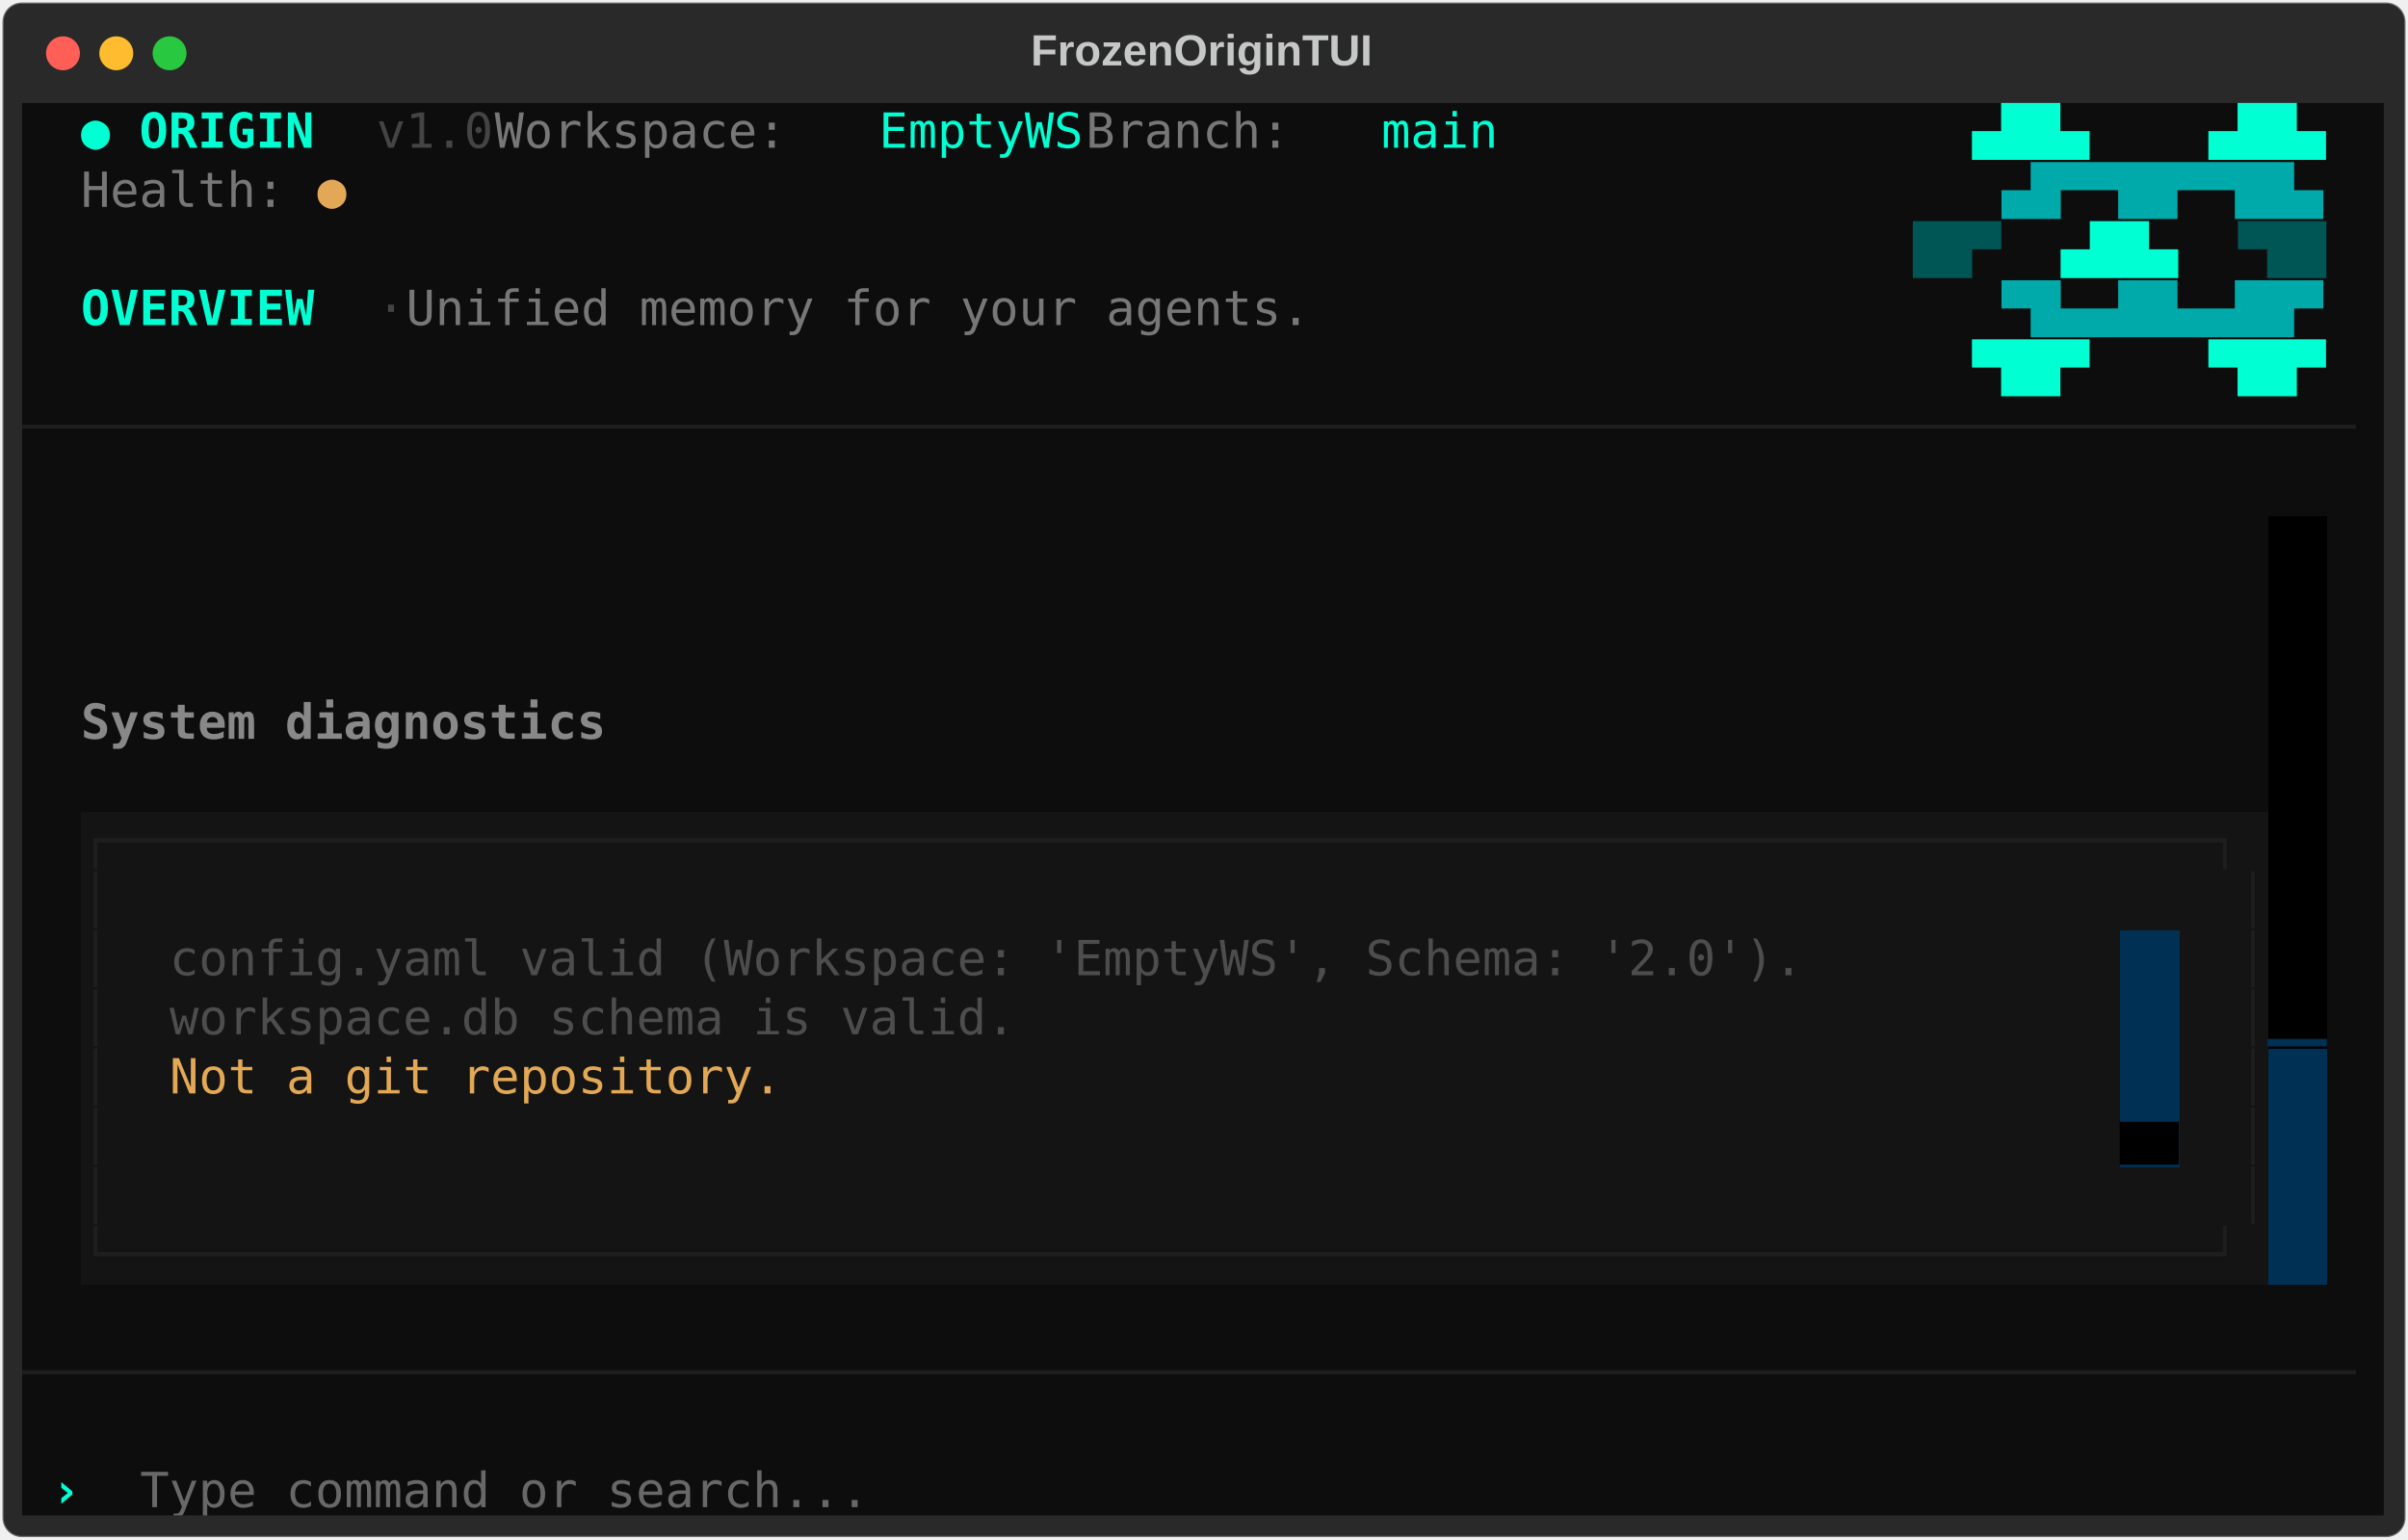
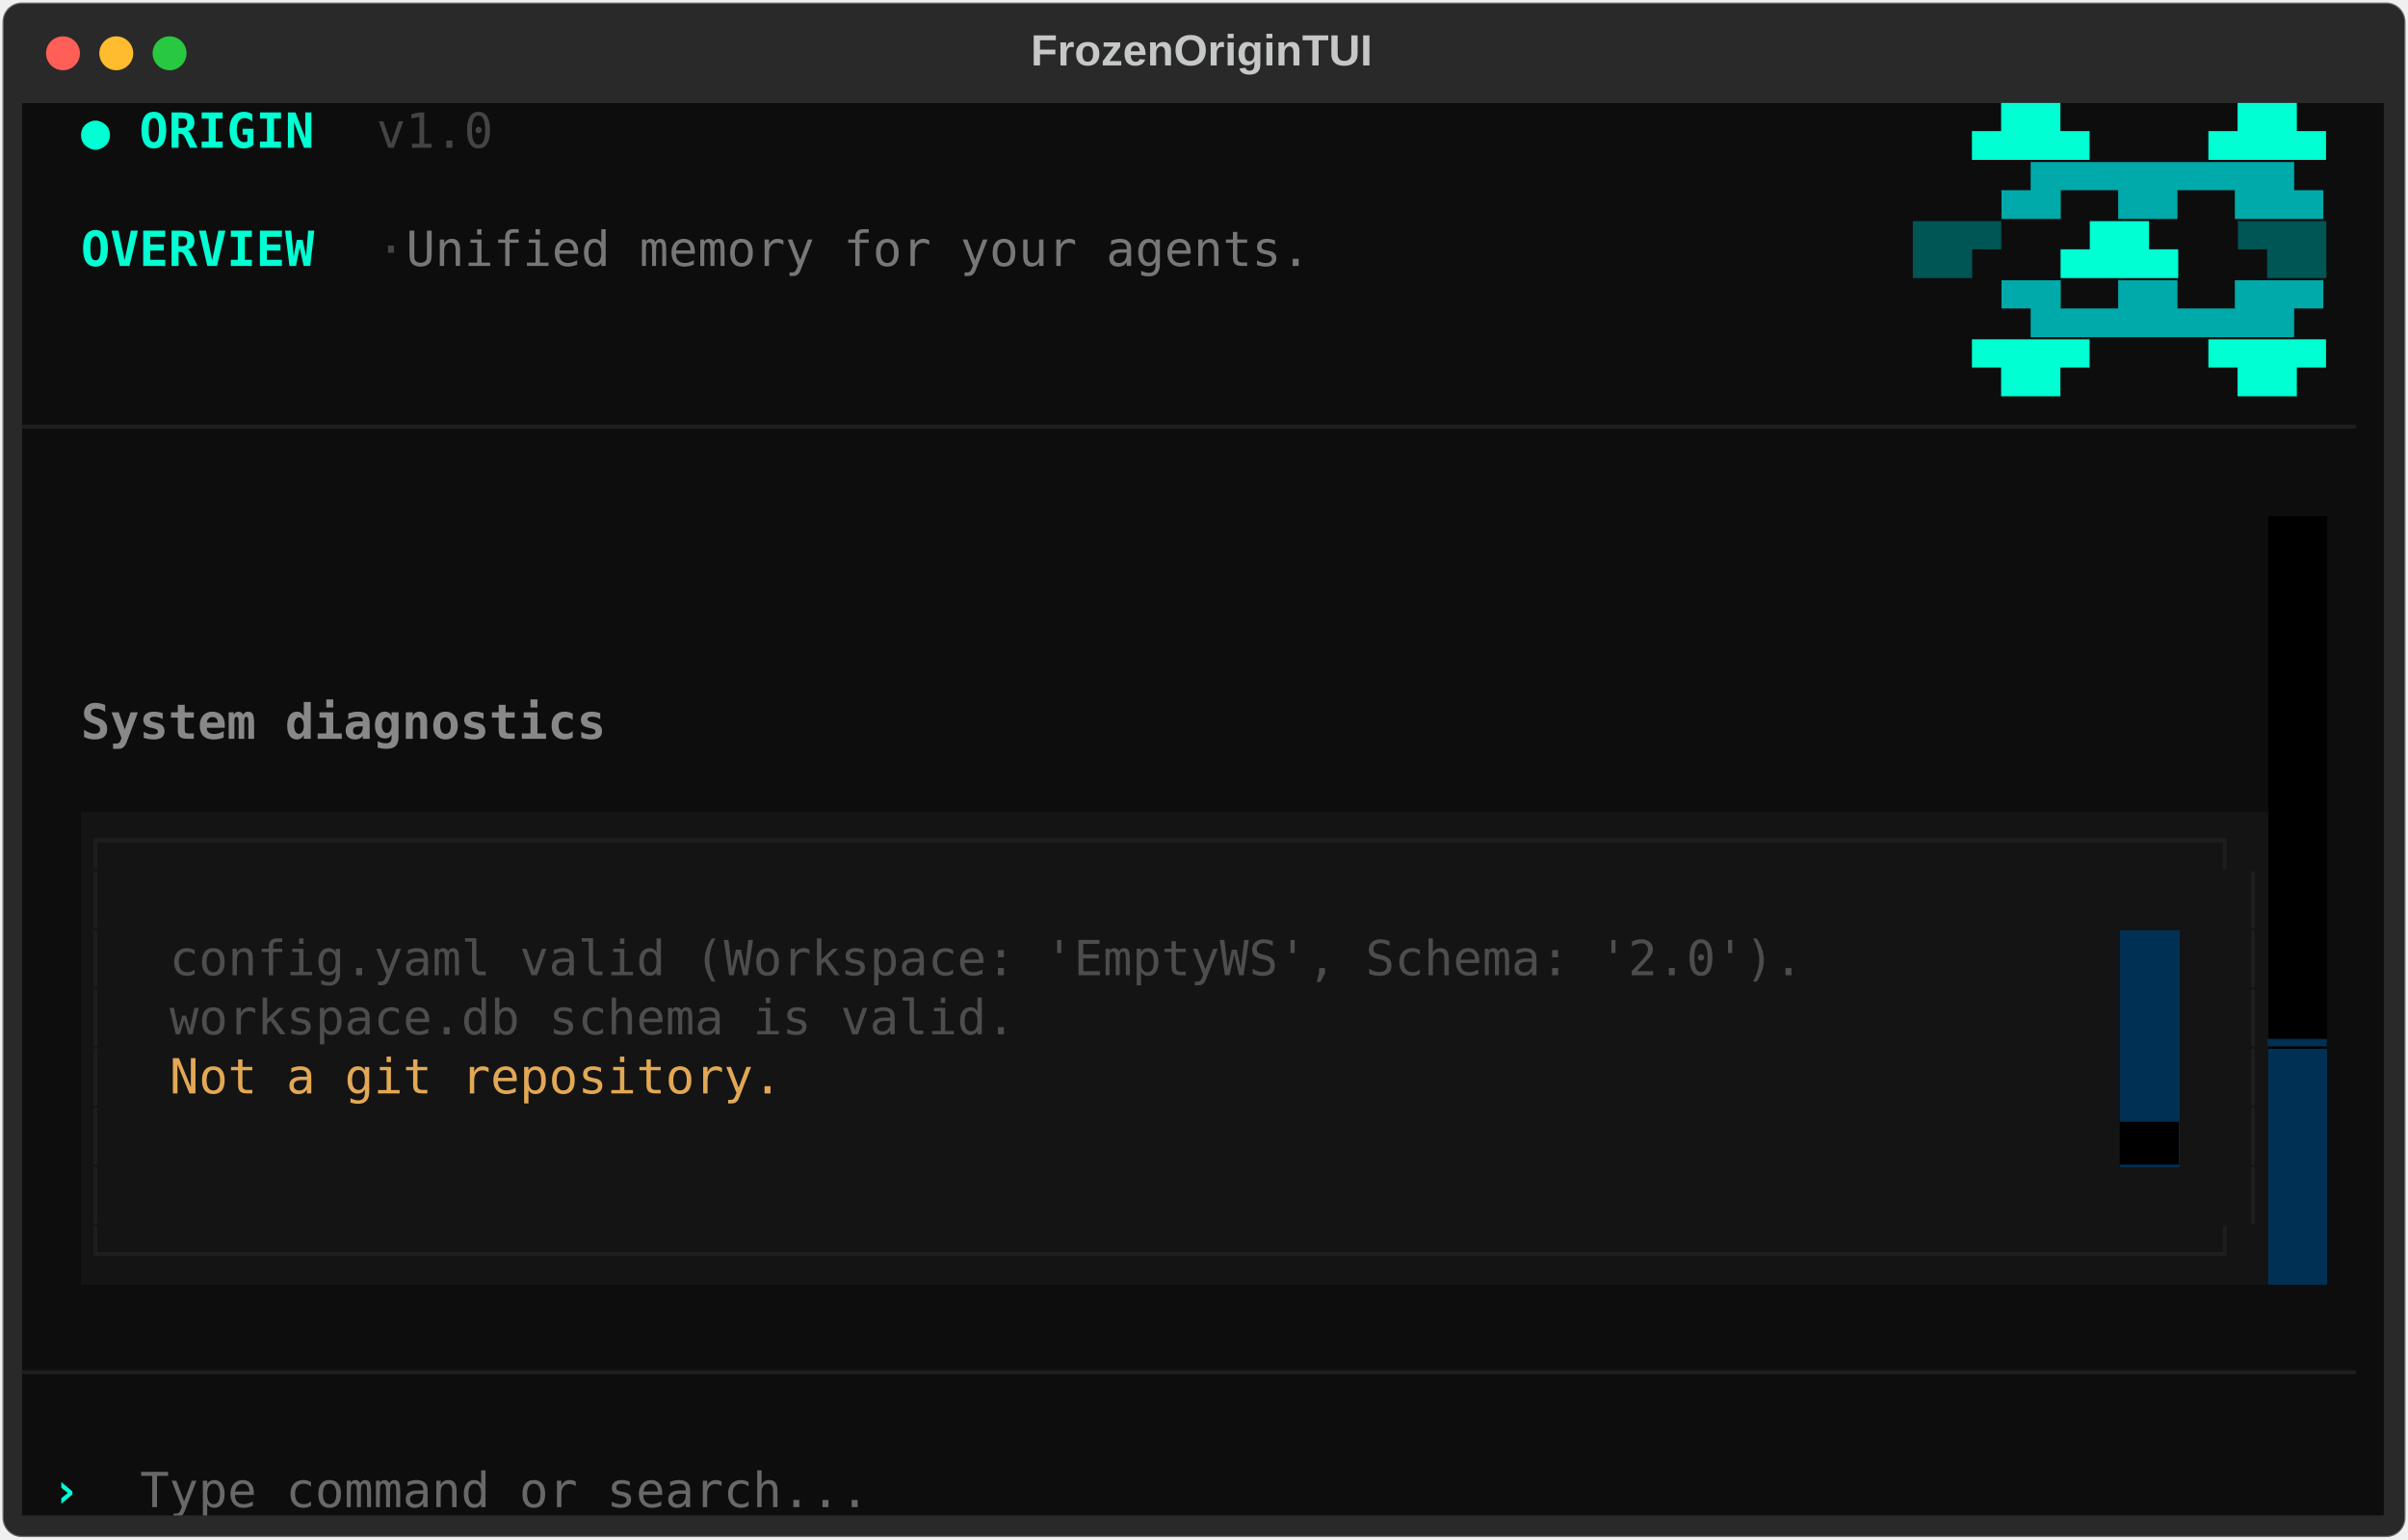
<svg xmlns="http://www.w3.org/2000/svg" class="rich-terminal" viewBox="0 0 994 635.6">
  <style>

    @font-face {
        font-family: "Fira Code";
        src: local("FiraCode-Regular"),
                url("https://cdnjs.cloudflare.com/ajax/libs/firacode/6.2.0/woff2/FiraCode-Regular.woff2") format("woff2"),
                url("https://cdnjs.cloudflare.com/ajax/libs/firacode/6.2.0/woff/FiraCode-Regular.woff") format("woff");
        font-style: normal;
        font-weight: 400;
    }
    @font-face {
        font-family: "Fira Code";
        src: local("FiraCode-Bold"),
                url("https://cdnjs.cloudflare.com/ajax/libs/firacode/6.2.0/woff2/FiraCode-Bold.woff2") format("woff2"),
                url("https://cdnjs.cloudflare.com/ajax/libs/firacode/6.2.0/woff/FiraCode-Bold.woff") format("woff");
        font-style: bold;
        font-weight: 700;
    }

    .terminal-matrix {
        font-family: Fira Code, monospace;
        font-size: 20px;
        line-height: 24.4px;
        font-variant-east-asian: full-width;
    }

    .terminal-title {
        font-size: 18px;
        font-weight: bold;
        font-family: arial;
    }

    .terminal-r1 { fill: #c5c8c6 }
.terminal-r2 { fill: #00ffd2;font-weight: bold }
.terminal-r3 { fill: #777777 }
.terminal-r4 { fill: #444444 }
.terminal-r5 { fill: #00ffd2 }
- .terminal-r6 { fill: #e2a855 }
- .terminal-r7 { fill: #00aaaa }
- .terminal-r8 { fill: #005555 }
- .terminal-r9 { fill: #1e1e1e }
- .terminal-r10 { fill: #c0c0c0 }
- .terminal-r11 { fill: #e0e0e0 }
- .terminal-r12 { fill: #888888;font-weight: bold }
- .terminal-r13 { fill: #4d4d4d }
- .terminal-r14 { fill: #141414 }
- .terminal-r15 { fill: #003054 }
+ .terminal-r6 { fill: #00aaaa }
+ .terminal-r7 { fill: #005555 }
+ .terminal-r8 { fill: #1e1e1e }
+ .terminal-r9 { fill: #c0c0c0 }
+ .terminal-r10 { fill: #e0e0e0 }
+ .terminal-r11 { fill: #888888;font-weight: bold }
+ .terminal-r12 { fill: #4d4d4d }
+ .terminal-r13 { fill: #141414 }
+ .terminal-r14 { fill: #003054 }
+ .terminal-r15 { fill: #e2a855 }
.terminal-r16 { fill: #0d0d0d }
.terminal-r17 { fill: #000000 }
.terminal-r18 { fill: #686868 }
.terminal-r19 { fill: #ffffff }
    </style>
  <defs>
    <clipPath id="terminal-clip-terminal">
      <rect x="0" y="0" width="975.0" height="584.6" />
    </clipPath>
    <clipPath id="terminal-line-0">
      <rect x="0" y="1.5" width="976" height="24.65" />
    </clipPath>
    <clipPath id="terminal-line-1">
      <rect x="0" y="25.9" width="976" height="24.65" />
    </clipPath>
    <clipPath id="terminal-line-2">
      <rect x="0" y="50.3" width="976" height="24.65" />
    </clipPath>
    <clipPath id="terminal-line-3">
      <rect x="0" y="74.7" width="976" height="24.65" />
    </clipPath>
    <clipPath id="terminal-line-4">
      <rect x="0" y="99.1" width="976" height="24.65" />
    </clipPath>
    <clipPath id="terminal-line-5">
      <rect x="0" y="123.5" width="976" height="24.65" />
    </clipPath>
    <clipPath id="terminal-line-6">
      <rect x="0" y="147.9" width="976" height="24.65" />
    </clipPath>
    <clipPath id="terminal-line-7">
      <rect x="0" y="172.3" width="976" height="24.65" />
    </clipPath>
    <clipPath id="terminal-line-8">
      <rect x="0" y="196.7" width="976" height="24.65" />
    </clipPath>
    <clipPath id="terminal-line-9">
      <rect x="0" y="221.1" width="976" height="24.65" />
    </clipPath>
    <clipPath id="terminal-line-10">
      <rect x="0" y="245.5" width="976" height="24.65" />
    </clipPath>
    <clipPath id="terminal-line-11">
      <rect x="0" y="269.9" width="976" height="24.65" />
    </clipPath>
    <clipPath id="terminal-line-12">
      <rect x="0" y="294.3" width="976" height="24.65" />
    </clipPath>
    <clipPath id="terminal-line-13">
      <rect x="0" y="318.7" width="976" height="24.65" />
    </clipPath>
    <clipPath id="terminal-line-14">
      <rect x="0" y="343.1" width="976" height="24.65" />
    </clipPath>
    <clipPath id="terminal-line-15">
      <rect x="0" y="367.5" width="976" height="24.65" />
    </clipPath>
    <clipPath id="terminal-line-16">
      <rect x="0" y="391.9" width="976" height="24.65" />
    </clipPath>
    <clipPath id="terminal-line-17">
      <rect x="0" y="416.3" width="976" height="24.65" />
    </clipPath>
    <clipPath id="terminal-line-18">
      <rect x="0" y="440.7" width="976" height="24.65" />
    </clipPath>
    <clipPath id="terminal-line-19">
      <rect x="0" y="465.1" width="976" height="24.65" />
    </clipPath>
    <clipPath id="terminal-line-20">
      <rect x="0" y="489.5" width="976" height="24.65" />
    </clipPath>
    <clipPath id="terminal-line-21">
      <rect x="0" y="513.9" width="976" height="24.65" />
    </clipPath>
    <clipPath id="terminal-line-22">
      <rect x="0" y="538.3" width="976" height="24.65" />
    </clipPath>
  </defs>
  <rect fill="#292929" stroke="rgba(255,255,255,0.35)" stroke-width="1" x="1" y="1" width="992" height="633.6" rx="8" />
  <text class="terminal-title" fill="#c5c8c6" text-anchor="middle" x="496" y="27">FrozenOriginTUI</text>
  <g transform="translate(26,22)">
    <circle cx="0" cy="0" r="7" fill="#ff5f57" />
    <circle cx="22" cy="0" r="7" fill="#febc2e" />
    <circle cx="44" cy="0" r="7" fill="#28c840" />
  </g>
  <g transform="translate(9, 41)" clip-path="url(#terminal-clip-terminal)">
    <rect fill="#0d0d0d" x="0" y="1.5" width="24.4" height="24.65" shape-rendering="crispEdges" />
    <rect fill="#0d0d0d" x="24.4" y="1.5" width="97.6" height="24.65" shape-rendering="crispEdges" />
    <rect fill="#0d0d0d" x="122" y="1.5" width="24.4" height="24.65" shape-rendering="crispEdges" />
    <rect fill="#0d0d0d" x="146.4" y="1.5" width="48.8" height="24.65" shape-rendering="crispEdges" />
-     <rect fill="#0d0d0d" x="195.2" y="1.5" width="158.6" height="24.65" shape-rendering="crispEdges" />
-     <rect fill="#0d0d0d" x="353.8" y="1.5" width="85.4" height="24.65" shape-rendering="crispEdges" />
-     <rect fill="#0d0d0d" x="439.2" y="1.5" width="122" height="24.65" shape-rendering="crispEdges" />
-     <rect fill="#0d0d0d" x="561.2" y="1.5" width="48.8" height="24.65" shape-rendering="crispEdges" />
-     <rect fill="#0d0d0d" x="610" y="1.5" width="195.2" height="24.65" shape-rendering="crispEdges" />
+     <rect fill="#0d0d0d" x="195.2" y="1.5" width="610" height="24.65" shape-rendering="crispEdges" />
    <rect fill="#0d0d0d" x="805.2" y="1.5" width="48.8" height="24.65" shape-rendering="crispEdges" />
    <rect fill="#0d0d0d" x="854" y="1.5" width="48.8" height="24.65" shape-rendering="crispEdges" />
    <rect fill="#0d0d0d" x="902.8" y="1.5" width="48.8" height="24.65" shape-rendering="crispEdges" />
    <rect fill="#0d0d0d" x="951.6" y="1.5" width="24.4" height="24.65" shape-rendering="crispEdges" />
    <rect fill="#0d0d0d" x="0" y="25.9" width="24.4" height="24.65" shape-rendering="crispEdges" />
-     <rect fill="#0d0d0d" x="24.4" y="25.9" width="97.6" height="24.65" shape-rendering="crispEdges" />
-     <rect fill="#0d0d0d" x="122" y="25.9" width="12.2" height="24.65" shape-rendering="crispEdges" />
-     <rect fill="#0d0d0d" x="134.2" y="25.9" width="683.2" height="24.65" shape-rendering="crispEdges" />
+     <rect fill="#0d0d0d" x="24.4" y="25.9" width="793" height="24.65" shape-rendering="crispEdges" />
    <rect fill="#0d0d0d" x="817.4" y="25.9" width="134.2" height="24.65" shape-rendering="crispEdges" />
    <rect fill="#0d0d0d" x="951.6" y="25.9" width="24.4" height="24.65" shape-rendering="crispEdges" />
    <rect fill="#0d0d0d" x="0" y="50.3" width="24.4" height="24.65" shape-rendering="crispEdges" />
-     <rect fill="#0d0d0d" x="24.4" y="50.3" width="756.4" height="24.65" shape-rendering="crispEdges" />
+     <rect fill="#0d0d0d" x="24.4" y="50.3" width="97.6" height="24.65" shape-rendering="crispEdges" />
+     <rect fill="#0d0d0d" x="122" y="50.3" width="24.4" height="24.65" shape-rendering="crispEdges" />
+     <rect fill="#0d0d0d" x="146.4" y="50.3" width="12.2" height="24.65" shape-rendering="crispEdges" />
+     <rect fill="#0d0d0d" x="158.6" y="50.3" width="622.2" height="24.65" shape-rendering="crispEdges" />
    <rect fill="#0d0d0d" x="780.8" y="50.3" width="36.6" height="24.65" shape-rendering="crispEdges" />
    <rect fill="#0d0d0d" x="817.4" y="50.3" width="24.4" height="24.65" shape-rendering="crispEdges" />
    <rect fill="#0d0d0d" x="841.8" y="50.3" width="48.8" height="24.65" shape-rendering="crispEdges" />
    <rect fill="#0d0d0d" x="890.6" y="50.3" width="24.4" height="24.65" shape-rendering="crispEdges" />
    <rect fill="#0d0d0d" x="915" y="50.3" width="36.6" height="24.65" shape-rendering="crispEdges" />
    <rect fill="#0d0d0d" x="951.6" y="50.3" width="24.4" height="24.65" shape-rendering="crispEdges" />
    <rect fill="#0d0d0d" x="0" y="74.7" width="24.4" height="24.65" shape-rendering="crispEdges" />
-     <rect fill="#0d0d0d" x="24.4" y="74.7" width="97.6" height="24.65" shape-rendering="crispEdges" />
-     <rect fill="#0d0d0d" x="122" y="74.7" width="24.4" height="24.65" shape-rendering="crispEdges" />
-     <rect fill="#0d0d0d" x="146.4" y="74.7" width="12.2" height="24.65" shape-rendering="crispEdges" />
-     <rect fill="#0d0d0d" x="158.6" y="74.7" width="658.8" height="24.65" shape-rendering="crispEdges" />
+     <rect fill="#0d0d0d" x="24.4" y="74.7" width="793" height="24.65" shape-rendering="crispEdges" />
    <rect fill="#0d0d0d" x="817.4" y="74.7" width="134.2" height="24.65" shape-rendering="crispEdges" />
    <rect fill="#0d0d0d" x="951.6" y="74.7" width="24.4" height="24.65" shape-rendering="crispEdges" />
    <rect fill="#0d0d0d" x="0" y="99.1" width="24.4" height="24.65" shape-rendering="crispEdges" />
    <rect fill="#0d0d0d" x="24.4" y="99.1" width="780.8" height="24.65" shape-rendering="crispEdges" />
    <rect fill="#0d0d0d" x="805.2" y="99.1" width="48.8" height="24.65" shape-rendering="crispEdges" />
    <rect fill="#0d0d0d" x="854" y="99.1" width="48.8" height="24.65" shape-rendering="crispEdges" />
    <rect fill="#0d0d0d" x="902.8" y="99.1" width="48.8" height="24.65" shape-rendering="crispEdges" />
    <rect fill="#0d0d0d" x="951.6" y="99.1" width="24.4" height="24.65" shape-rendering="crispEdges" />
    <rect fill="#0d0d0d" x="0" y="123.5" width="976" height="24.65" shape-rendering="crispEdges" />
    <rect fill="#0d0d0d" x="0" y="147.9" width="976" height="24.65" shape-rendering="crispEdges" />
    <rect fill="#0d0d0d" x="0" y="172.3" width="24.4" height="24.65" shape-rendering="crispEdges" />
    <rect fill="#0d0d0d" x="24.4" y="172.3" width="0" height="24.65" shape-rendering="crispEdges" />
    <rect fill="#0d0d0d" x="24.4" y="172.3" width="902.8" height="24.65" shape-rendering="crispEdges" />
    <rect fill="#000000" x="927.2" y="172.3" width="24.4" height="24.65" shape-rendering="crispEdges" />
    <rect fill="#0d0d0d" x="951.6" y="172.3" width="24.4" height="24.65" shape-rendering="crispEdges" />
    <rect fill="#0d0d0d" x="0" y="196.7" width="927.2" height="24.65" shape-rendering="crispEdges" />
    <rect fill="#000000" x="927.2" y="196.7" width="24.4" height="24.65" shape-rendering="crispEdges" />
    <rect fill="#0d0d0d" x="951.6" y="196.7" width="24.4" height="24.65" shape-rendering="crispEdges" />
    <rect fill="#0d0d0d" x="0" y="221.1" width="927.2" height="24.65" shape-rendering="crispEdges" />
    <rect fill="#000000" x="927.2" y="221.1" width="24.4" height="24.65" shape-rendering="crispEdges" />
    <rect fill="#0d0d0d" x="951.6" y="221.1" width="24.4" height="24.65" shape-rendering="crispEdges" />
    <rect fill="#0d0d0d" x="0" y="245.5" width="24.4" height="24.65" shape-rendering="crispEdges" />
    <rect fill="#0d0d0d" x="24.4" y="245.5" width="219.6" height="24.65" shape-rendering="crispEdges" />
    <rect fill="#0d0d0d" x="244" y="245.5" width="683.2" height="24.65" shape-rendering="crispEdges" />
    <rect fill="#000000" x="927.2" y="245.5" width="24.4" height="24.65" shape-rendering="crispEdges" />
    <rect fill="#0d0d0d" x="951.6" y="245.5" width="24.4" height="24.65" shape-rendering="crispEdges" />
    <rect fill="#0d0d0d" x="0" y="269.9" width="927.2" height="24.65" shape-rendering="crispEdges" />
    <rect fill="#000000" x="927.2" y="269.9" width="24.4" height="24.65" shape-rendering="crispEdges" />
    <rect fill="#0d0d0d" x="951.6" y="269.9" width="24.4" height="24.65" shape-rendering="crispEdges" />
    <rect fill="#0d0d0d" x="0" y="294.3" width="24.4" height="24.65" shape-rendering="crispEdges" />
    <rect fill="#141414" x="24.4" y="294.3" width="902.8" height="24.65" shape-rendering="crispEdges" />
    <rect fill="#000000" x="927.2" y="294.3" width="24.4" height="24.65" shape-rendering="crispEdges" />
    <rect fill="#0d0d0d" x="951.6" y="294.3" width="24.4" height="24.65" shape-rendering="crispEdges" />
    <rect fill="#0d0d0d" x="0" y="318.7" width="24.4" height="24.65" shape-rendering="crispEdges" />
    <rect fill="#141414" x="24.4" y="318.7" width="12.2" height="24.65" shape-rendering="crispEdges" />
    <rect fill="#141414" x="36.6" y="318.7" width="878.4" height="24.65" shape-rendering="crispEdges" />
    <rect fill="#141414" x="915" y="318.7" width="12.2" height="24.65" shape-rendering="crispEdges" />
    <rect fill="#000000" x="927.2" y="318.7" width="24.4" height="24.65" shape-rendering="crispEdges" />
    <rect fill="#0d0d0d" x="951.6" y="318.7" width="24.4" height="24.65" shape-rendering="crispEdges" />
    <rect fill="#0d0d0d" x="0" y="343.1" width="24.4" height="24.65" shape-rendering="crispEdges" />
    <rect fill="#141414" x="24.4" y="343.1" width="12.2" height="24.65" shape-rendering="crispEdges" />
    <rect fill="#141414" x="36.6" y="343.1" width="24.4" height="24.65" shape-rendering="crispEdges" />
    <rect fill="#141414" x="61" y="343.1" width="695.4" height="24.65" shape-rendering="crispEdges" />
    <rect fill="#141414" x="756.4" y="343.1" width="109.8" height="24.65" shape-rendering="crispEdges" />
    <rect fill="#003054" x="866.2" y="343.1" width="24.4" height="24.65" shape-rendering="crispEdges" />
    <rect fill="#141414" x="890.6" y="343.1" width="24.4" height="24.65" shape-rendering="crispEdges" />
    <rect fill="#141414" x="915" y="343.1" width="12.2" height="24.65" shape-rendering="crispEdges" />
    <rect fill="#000000" x="927.2" y="343.1" width="24.4" height="24.65" shape-rendering="crispEdges" />
    <rect fill="#0d0d0d" x="951.6" y="343.1" width="24.4" height="24.65" shape-rendering="crispEdges" />
    <rect fill="#0d0d0d" x="0" y="367.5" width="24.4" height="24.65" shape-rendering="crispEdges" />
    <rect fill="#141414" x="24.4" y="367.5" width="12.2" height="24.65" shape-rendering="crispEdges" />
    <rect fill="#141414" x="36.6" y="367.5" width="24.4" height="24.65" shape-rendering="crispEdges" />
    <rect fill="#141414" x="61" y="367.5" width="366" height="24.65" shape-rendering="crispEdges" />
    <rect fill="#141414" x="427" y="367.5" width="439.2" height="24.65" shape-rendering="crispEdges" />
    <rect fill="#003054" x="866.2" y="367.5" width="24.4" height="24.65" shape-rendering="crispEdges" />
    <rect fill="#141414" x="890.6" y="367.5" width="24.4" height="24.65" shape-rendering="crispEdges" />
    <rect fill="#141414" x="915" y="367.5" width="12.2" height="24.65" shape-rendering="crispEdges" />
    <rect fill="#000000" x="927.2" y="367.5" width="24.4" height="24.65" shape-rendering="crispEdges" />
    <rect fill="#0d0d0d" x="951.6" y="367.5" width="24.4" height="24.65" shape-rendering="crispEdges" />
    <rect fill="#0d0d0d" x="0" y="391.9" width="24.4" height="24.65" shape-rendering="crispEdges" />
    <rect fill="#141414" x="24.4" y="391.9" width="12.2" height="24.65" shape-rendering="crispEdges" />
    <rect fill="#141414" x="36.6" y="391.9" width="24.4" height="24.65" shape-rendering="crispEdges" />
    <rect fill="#141414" x="61" y="391.9" width="268.4" height="24.65" shape-rendering="crispEdges" />
    <rect fill="#141414" x="329.4" y="391.9" width="536.8" height="24.65" shape-rendering="crispEdges" />
    <rect fill="#003054" x="866.2" y="391.9" width="24.4" height="24.65" shape-rendering="crispEdges" />
    <rect fill="#141414" x="890.6" y="391.9" width="24.4" height="24.65" shape-rendering="crispEdges" />
    <rect fill="#141414" x="915" y="391.9" width="12.2" height="24.65" shape-rendering="crispEdges" />
    <rect fill="#003054" x="927.2" y="391.9" width="24.4" height="24.65" shape-rendering="crispEdges" />
    <rect fill="#0d0d0d" x="951.6" y="391.9" width="24.4" height="24.65" shape-rendering="crispEdges" />
    <rect fill="#0d0d0d" x="0" y="416.3" width="24.4" height="24.65" shape-rendering="crispEdges" />
    <rect fill="#141414" x="24.4" y="416.3" width="12.2" height="24.65" shape-rendering="crispEdges" />
    <rect fill="#141414" x="36.6" y="416.3" width="24.4" height="24.65" shape-rendering="crispEdges" />
    <rect fill="#141414" x="61" y="416.3" width="0" height="24.65" shape-rendering="crispEdges" />
    <rect fill="#141414" x="61" y="416.3" width="805.2" height="24.65" shape-rendering="crispEdges" />
    <rect fill="#003054" x="866.2" y="416.3" width="24.4" height="24.65" shape-rendering="crispEdges" />
    <rect fill="#141414" x="890.6" y="416.3" width="24.4" height="24.65" shape-rendering="crispEdges" />
    <rect fill="#141414" x="915" y="416.3" width="12.2" height="24.65" shape-rendering="crispEdges" />
    <rect fill="#003054" x="927.2" y="416.3" width="24.4" height="24.65" shape-rendering="crispEdges" />
    <rect fill="#0d0d0d" x="951.6" y="416.3" width="24.4" height="24.65" shape-rendering="crispEdges" />
    <rect fill="#0d0d0d" x="0" y="440.7" width="24.4" height="24.65" shape-rendering="crispEdges" />
    <rect fill="#141414" x="24.4" y="440.7" width="12.2" height="24.65" shape-rendering="crispEdges" />
    <rect fill="#141414" x="36.6" y="440.7" width="878.4" height="24.65" shape-rendering="crispEdges" />
    <rect fill="#141414" x="915" y="440.7" width="12.2" height="24.65" shape-rendering="crispEdges" />
    <rect fill="#003054" x="927.2" y="440.7" width="24.4" height="24.65" shape-rendering="crispEdges" />
    <rect fill="#0d0d0d" x="951.6" y="440.7" width="24.4" height="24.65" shape-rendering="crispEdges" />
    <rect fill="#0d0d0d" x="0" y="465.1" width="24.4" height="24.65" shape-rendering="crispEdges" />
    <rect fill="#141414" x="24.4" y="465.1" width="902.8" height="24.65" shape-rendering="crispEdges" />
    <rect fill="#003054" x="927.2" y="465.1" width="24.4" height="24.65" shape-rendering="crispEdges" />
    <rect fill="#0d0d0d" x="951.6" y="465.1" width="24.4" height="24.65" shape-rendering="crispEdges" />
    <rect fill="#0d0d0d" x="0" y="489.5" width="976" height="24.65" shape-rendering="crispEdges" />
    <rect fill="#0d0d0d" x="0" y="513.9" width="976" height="24.65" shape-rendering="crispEdges" />
    <rect fill="#0d0d0d" x="0" y="538.3" width="976" height="24.65" shape-rendering="crispEdges" />
    <rect fill="#0d0d0d" x="0" y="562.7" width="12.2" height="24.65" shape-rendering="crispEdges" />
    <rect fill="#0d0d0d" x="12.2" y="562.7" width="36.6" height="24.65" shape-rendering="crispEdges" />
    <rect fill="#0d0d0d" x="48.8" y="562.7" width="305" height="24.65" shape-rendering="crispEdges" />
    <rect fill="#0d0d0d" x="353.8" y="562.7" width="610" height="24.65" shape-rendering="crispEdges" />
    <rect fill="#0d0d0d" x="963.8" y="562.7" width="12.2" height="24.65" shape-rendering="crispEdges" />
    <g class="terminal-matrix">
      <text class="terminal-r2" x="24.4" y="20" textLength="97.6" clip-path="url(#terminal-line-0)">● ORIGIN</text>
      <text class="terminal-r4" x="146.4" y="20" textLength="48.8" clip-path="url(#terminal-line-0)">v1.0</text>
-       <text class="terminal-r3" x="195.2" y="20" textLength="158.6" clip-path="url(#terminal-line-0)">  Workspace: </text>
-       <text class="terminal-r5" x="353.8" y="20" textLength="85.4" clip-path="url(#terminal-line-0)">EmptyWS</text>
-       <text class="terminal-r3" x="439.2" y="20" textLength="122" clip-path="url(#terminal-line-0)">  Branch: </text>
-       <text class="terminal-r5" x="561.2" y="20" textLength="48.8" clip-path="url(#terminal-line-0)">main</text>
      <text class="terminal-r5" x="805.2" y="20" textLength="48.8" clip-path="url(#terminal-line-0)">▄██▄</text>
      <text class="terminal-r5" x="902.8" y="20" textLength="48.8" clip-path="url(#terminal-line-0)">▄██▄</text>
      <text class="terminal-r1" x="976" y="20" textLength="12.2" clip-path="url(#terminal-line-0)">
</text>
-       <text class="terminal-r3" x="24.4" y="44.4" textLength="97.6" clip-path="url(#terminal-line-1)">Health: </text>
-       <text class="terminal-r6" x="122" y="44.4" textLength="12.2" clip-path="url(#terminal-line-1)">●</text>
-       <text class="terminal-r7" x="817.4" y="44.4" textLength="134.2" clip-path="url(#terminal-line-1)">▄█▀▀██▀▀██▄</text>
+       <text class="terminal-r6" x="817.4" y="44.4" textLength="134.2" clip-path="url(#terminal-line-1)">▄█▀▀██▀▀██▄</text>
      <text class="terminal-r1" x="976" y="44.4" textLength="12.2" clip-path="url(#terminal-line-1)">
</text>
-       <text class="terminal-r8" x="780.8" y="68.8" textLength="36.6" clip-path="url(#terminal-line-2)">██▀</text>
+       <text class="terminal-r2" x="24.4" y="68.8" textLength="97.6" clip-path="url(#terminal-line-2)">OVERVIEW</text>
+       <text class="terminal-r4" x="146.4" y="68.8" textLength="12.2" clip-path="url(#terminal-line-2)">·</text>
+       <text class="terminal-r3" x="158.6" y="68.8" textLength="622.2" clip-path="url(#terminal-line-2)">  Unified memory for your agents.                  </text>
+       <text class="terminal-r7" x="780.8" y="68.8" textLength="36.6" clip-path="url(#terminal-line-2)">██▀</text>
      <text class="terminal-r5" x="841.8" y="68.8" textLength="48.8" clip-path="url(#terminal-line-2)">▄██▄</text>
-       <text class="terminal-r8" x="915" y="68.8" textLength="36.6" clip-path="url(#terminal-line-2)">▀██</text>
+       <text class="terminal-r7" x="915" y="68.8" textLength="36.6" clip-path="url(#terminal-line-2)">▀██</text>
      <text class="terminal-r1" x="976" y="68.8" textLength="12.2" clip-path="url(#terminal-line-2)">
</text>
-       <text class="terminal-r2" x="24.4" y="93.2" textLength="97.6" clip-path="url(#terminal-line-3)">OVERVIEW</text>
-       <text class="terminal-r4" x="146.4" y="93.2" textLength="12.2" clip-path="url(#terminal-line-3)">·</text>
-       <text class="terminal-r3" x="158.6" y="93.2" textLength="658.8" clip-path="url(#terminal-line-3)">  Unified memory for your agents.                     </text>
-       <text class="terminal-r7" x="817.4" y="93.2" textLength="134.2" clip-path="url(#terminal-line-3)">▀█▄▄██▄▄██▀</text>
+       <text class="terminal-r6" x="817.4" y="93.2" textLength="134.2" clip-path="url(#terminal-line-3)">▀█▄▄██▄▄██▀</text>
      <text class="terminal-r1" x="976" y="93.2" textLength="12.2" clip-path="url(#terminal-line-3)">
</text>
      <text class="terminal-r5" x="805.2" y="117.6" textLength="48.8" clip-path="url(#terminal-line-4)">▀██▀</text>
      <text class="terminal-r5" x="902.8" y="117.6" textLength="48.8" clip-path="url(#terminal-line-4)">▀██▀</text>
      <text class="terminal-r1" x="976" y="117.6" textLength="12.2" clip-path="url(#terminal-line-4)">
</text>
-       <text class="terminal-r9" x="0" y="142" textLength="976" clip-path="url(#terminal-line-5)">────────────────────────────────────────────────────────────────────────────────</text>
+       <text class="terminal-r8" x="0" y="142" textLength="976" clip-path="url(#terminal-line-5)">────────────────────────────────────────────────────────────────────────────────</text>
      <text class="terminal-r1" x="976" y="142" textLength="12.2" clip-path="url(#terminal-line-5)">
</text>
      <text class="terminal-r1" x="976" y="166.4" textLength="12.2" clip-path="url(#terminal-line-6)">
</text>
      <text class="terminal-r1" x="976" y="190.8" textLength="12.2" clip-path="url(#terminal-line-7)">
</text>
      <text class="terminal-r1" x="976" y="215.2" textLength="12.2" clip-path="url(#terminal-line-8)">
</text>
      <text class="terminal-r1" x="976" y="239.6" textLength="12.2" clip-path="url(#terminal-line-9)">
</text>
-       <text class="terminal-r12" x="24.4" y="264" textLength="219.6" clip-path="url(#terminal-line-10)">System diagnostics</text>
+       <text class="terminal-r11" x="24.4" y="264" textLength="219.6" clip-path="url(#terminal-line-10)">System diagnostics</text>
      <text class="terminal-r1" x="976" y="264" textLength="12.2" clip-path="url(#terminal-line-10)">
</text>
      <text class="terminal-r1" x="976" y="288.4" textLength="12.2" clip-path="url(#terminal-line-11)">
</text>
-       <text class="terminal-r9" x="24.4" y="312.8" textLength="902.8" clip-path="url(#terminal-line-12)">┌────────────────────────────────────────────────────────────────────────┐</text>
+       <text class="terminal-r8" x="24.4" y="312.8" textLength="902.8" clip-path="url(#terminal-line-12)">┌────────────────────────────────────────────────────────────────────────┐</text>
      <text class="terminal-r1" x="976" y="312.8" textLength="12.2" clip-path="url(#terminal-line-12)">
</text>
-       <text class="terminal-r9" x="24.4" y="337.2" textLength="12.2" clip-path="url(#terminal-line-13)">│</text>
-       <text class="terminal-r9" x="915" y="337.2" textLength="12.2" clip-path="url(#terminal-line-13)">│</text>
+       <text class="terminal-r8" x="24.4" y="337.2" textLength="12.2" clip-path="url(#terminal-line-13)">│</text>
+       <text class="terminal-r8" x="915" y="337.2" textLength="12.2" clip-path="url(#terminal-line-13)">│</text>
      <text class="terminal-r1" x="976" y="337.2" textLength="12.2" clip-path="url(#terminal-line-13)">
</text>
-       <text class="terminal-r9" x="24.4" y="361.6" textLength="12.2" clip-path="url(#terminal-line-14)">│</text>
-       <text class="terminal-r13" x="61" y="361.6" textLength="695.4" clip-path="url(#terminal-line-14)"> config.yaml valid (Workspace: 'EmptyWS', Schema: '2.0').</text>
-       <text class="terminal-r9" x="915" y="361.6" textLength="12.2" clip-path="url(#terminal-line-14)">│</text>
+       <text class="terminal-r8" x="24.4" y="361.6" textLength="12.2" clip-path="url(#terminal-line-14)">│</text>
+       <text class="terminal-r12" x="61" y="361.6" textLength="695.4" clip-path="url(#terminal-line-14)"> config.yaml valid (Workspace: 'EmptyWS', Schema: '2.0').</text>
+       <text class="terminal-r8" x="915" y="361.6" textLength="12.2" clip-path="url(#terminal-line-14)">│</text>
      <text class="terminal-r1" x="976" y="361.6" textLength="12.2" clip-path="url(#terminal-line-14)">
</text>
-       <text class="terminal-r9" x="24.4" y="386" textLength="12.2" clip-path="url(#terminal-line-15)">│</text>
-       <text class="terminal-r13" x="61" y="386" textLength="366" clip-path="url(#terminal-line-15)"> workspace.db schema is valid.</text>
-       <text class="terminal-r9" x="915" y="386" textLength="12.2" clip-path="url(#terminal-line-15)">│</text>
-       <text class="terminal-r15" x="927.2" y="386" textLength="24.4" clip-path="url(#terminal-line-15)">▁▁</text>
+       <text class="terminal-r8" x="24.4" y="386" textLength="12.2" clip-path="url(#terminal-line-15)">│</text>
+       <text class="terminal-r12" x="61" y="386" textLength="366" clip-path="url(#terminal-line-15)"> workspace.db schema is valid.</text>
+       <text class="terminal-r8" x="915" y="386" textLength="12.2" clip-path="url(#terminal-line-15)">│</text>
+       <text class="terminal-r14" x="927.2" y="386" textLength="24.4" clip-path="url(#terminal-line-15)">▁▁</text>
      <text class="terminal-r1" x="976" y="386" textLength="12.2" clip-path="url(#terminal-line-15)">
</text>
-       <text class="terminal-r9" x="24.4" y="410.4" textLength="12.2" clip-path="url(#terminal-line-16)">│</text>
-       <text class="terminal-r6" x="61" y="410.4" textLength="268.4" clip-path="url(#terminal-line-16)"> Not a git repository.</text>
-       <text class="terminal-r9" x="915" y="410.4" textLength="12.2" clip-path="url(#terminal-line-16)">│</text>
+       <text class="terminal-r8" x="24.4" y="410.4" textLength="12.2" clip-path="url(#terminal-line-16)">│</text>
+       <text class="terminal-r15" x="61" y="410.4" textLength="268.4" clip-path="url(#terminal-line-16)"> Not a git repository.</text>
+       <text class="terminal-r8" x="915" y="410.4" textLength="12.2" clip-path="url(#terminal-line-16)">│</text>
      <text class="terminal-r1" x="976" y="410.4" textLength="12.2" clip-path="url(#terminal-line-16)">
</text>
-       <text class="terminal-r9" x="24.4" y="434.8" textLength="12.2" clip-path="url(#terminal-line-17)">│</text>
+       <text class="terminal-r8" x="24.4" y="434.8" textLength="12.2" clip-path="url(#terminal-line-17)">│</text>
      <text class="terminal-r17" x="866.2" y="434.8" textLength="24.4" clip-path="url(#terminal-line-17)">▆▆</text>
-       <text class="terminal-r9" x="915" y="434.8" textLength="12.2" clip-path="url(#terminal-line-17)">│</text>
+       <text class="terminal-r8" x="915" y="434.8" textLength="12.2" clip-path="url(#terminal-line-17)">│</text>
      <text class="terminal-r1" x="976" y="434.8" textLength="12.2" clip-path="url(#terminal-line-17)">
</text>
-       <text class="terminal-r9" x="24.4" y="459.2" textLength="12.2" clip-path="url(#terminal-line-18)">│</text>
-       <text class="terminal-r9" x="915" y="459.2" textLength="12.2" clip-path="url(#terminal-line-18)">│</text>
+       <text class="terminal-r8" x="24.4" y="459.2" textLength="12.2" clip-path="url(#terminal-line-18)">│</text>
+       <text class="terminal-r8" x="915" y="459.2" textLength="12.2" clip-path="url(#terminal-line-18)">│</text>
      <text class="terminal-r1" x="976" y="459.2" textLength="12.2" clip-path="url(#terminal-line-18)">
</text>
-       <text class="terminal-r9" x="24.4" y="483.6" textLength="902.8" clip-path="url(#terminal-line-19)">└────────────────────────────────────────────────────────────────────────┘</text>
+       <text class="terminal-r8" x="24.4" y="483.6" textLength="902.8" clip-path="url(#terminal-line-19)">└────────────────────────────────────────────────────────────────────────┘</text>
      <text class="terminal-r1" x="976" y="483.6" textLength="12.2" clip-path="url(#terminal-line-19)">
</text>
      <text class="terminal-r1" x="976" y="508" textLength="12.2" clip-path="url(#terminal-line-20)">
</text>
-       <text class="terminal-r9" x="0" y="532.4" textLength="976" clip-path="url(#terminal-line-21)">────────────────────────────────────────────────────────────────────────────────</text>
+       <text class="terminal-r8" x="0" y="532.4" textLength="976" clip-path="url(#terminal-line-21)">────────────────────────────────────────────────────────────────────────────────</text>
      <text class="terminal-r1" x="976" y="532.4" textLength="12.2" clip-path="url(#terminal-line-21)">
</text>
      <text class="terminal-r1" x="976" y="556.8" textLength="12.2" clip-path="url(#terminal-line-22)">
</text>
      <text class="terminal-r2" x="12.2" y="581.2" textLength="36.6" clip-path="url(#terminal-line-23)"> › </text>
      <text class="terminal-r18" x="48.8" y="581.2" textLength="305" clip-path="url(#terminal-line-23)">Type command or search...</text>
    </g>
  </g>
</svg>
